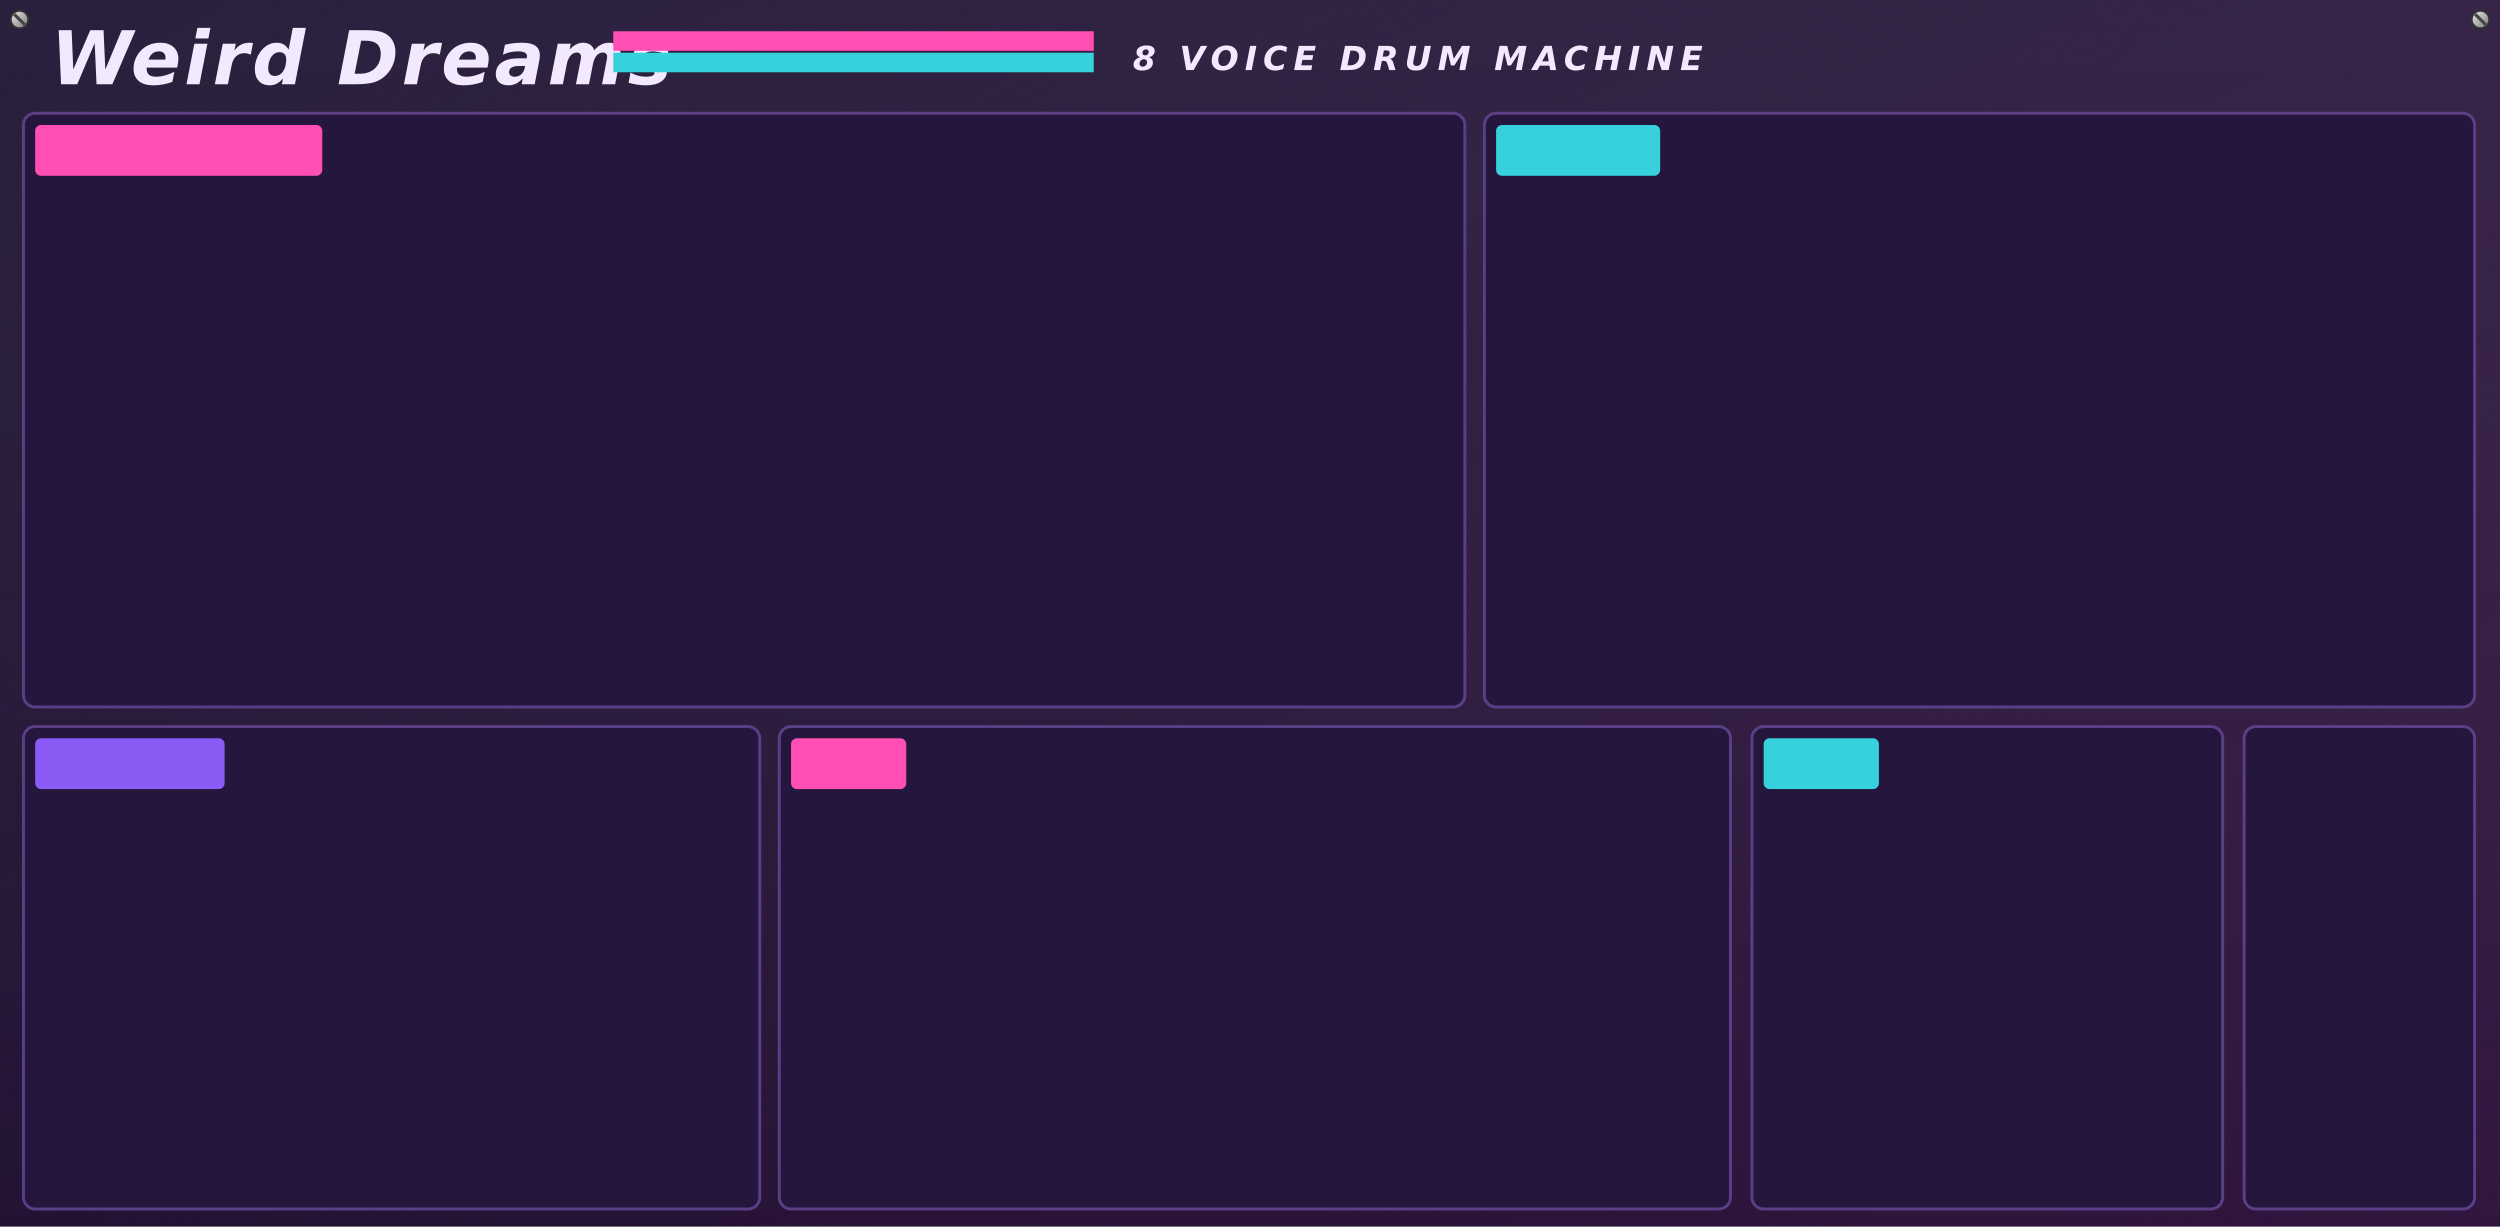
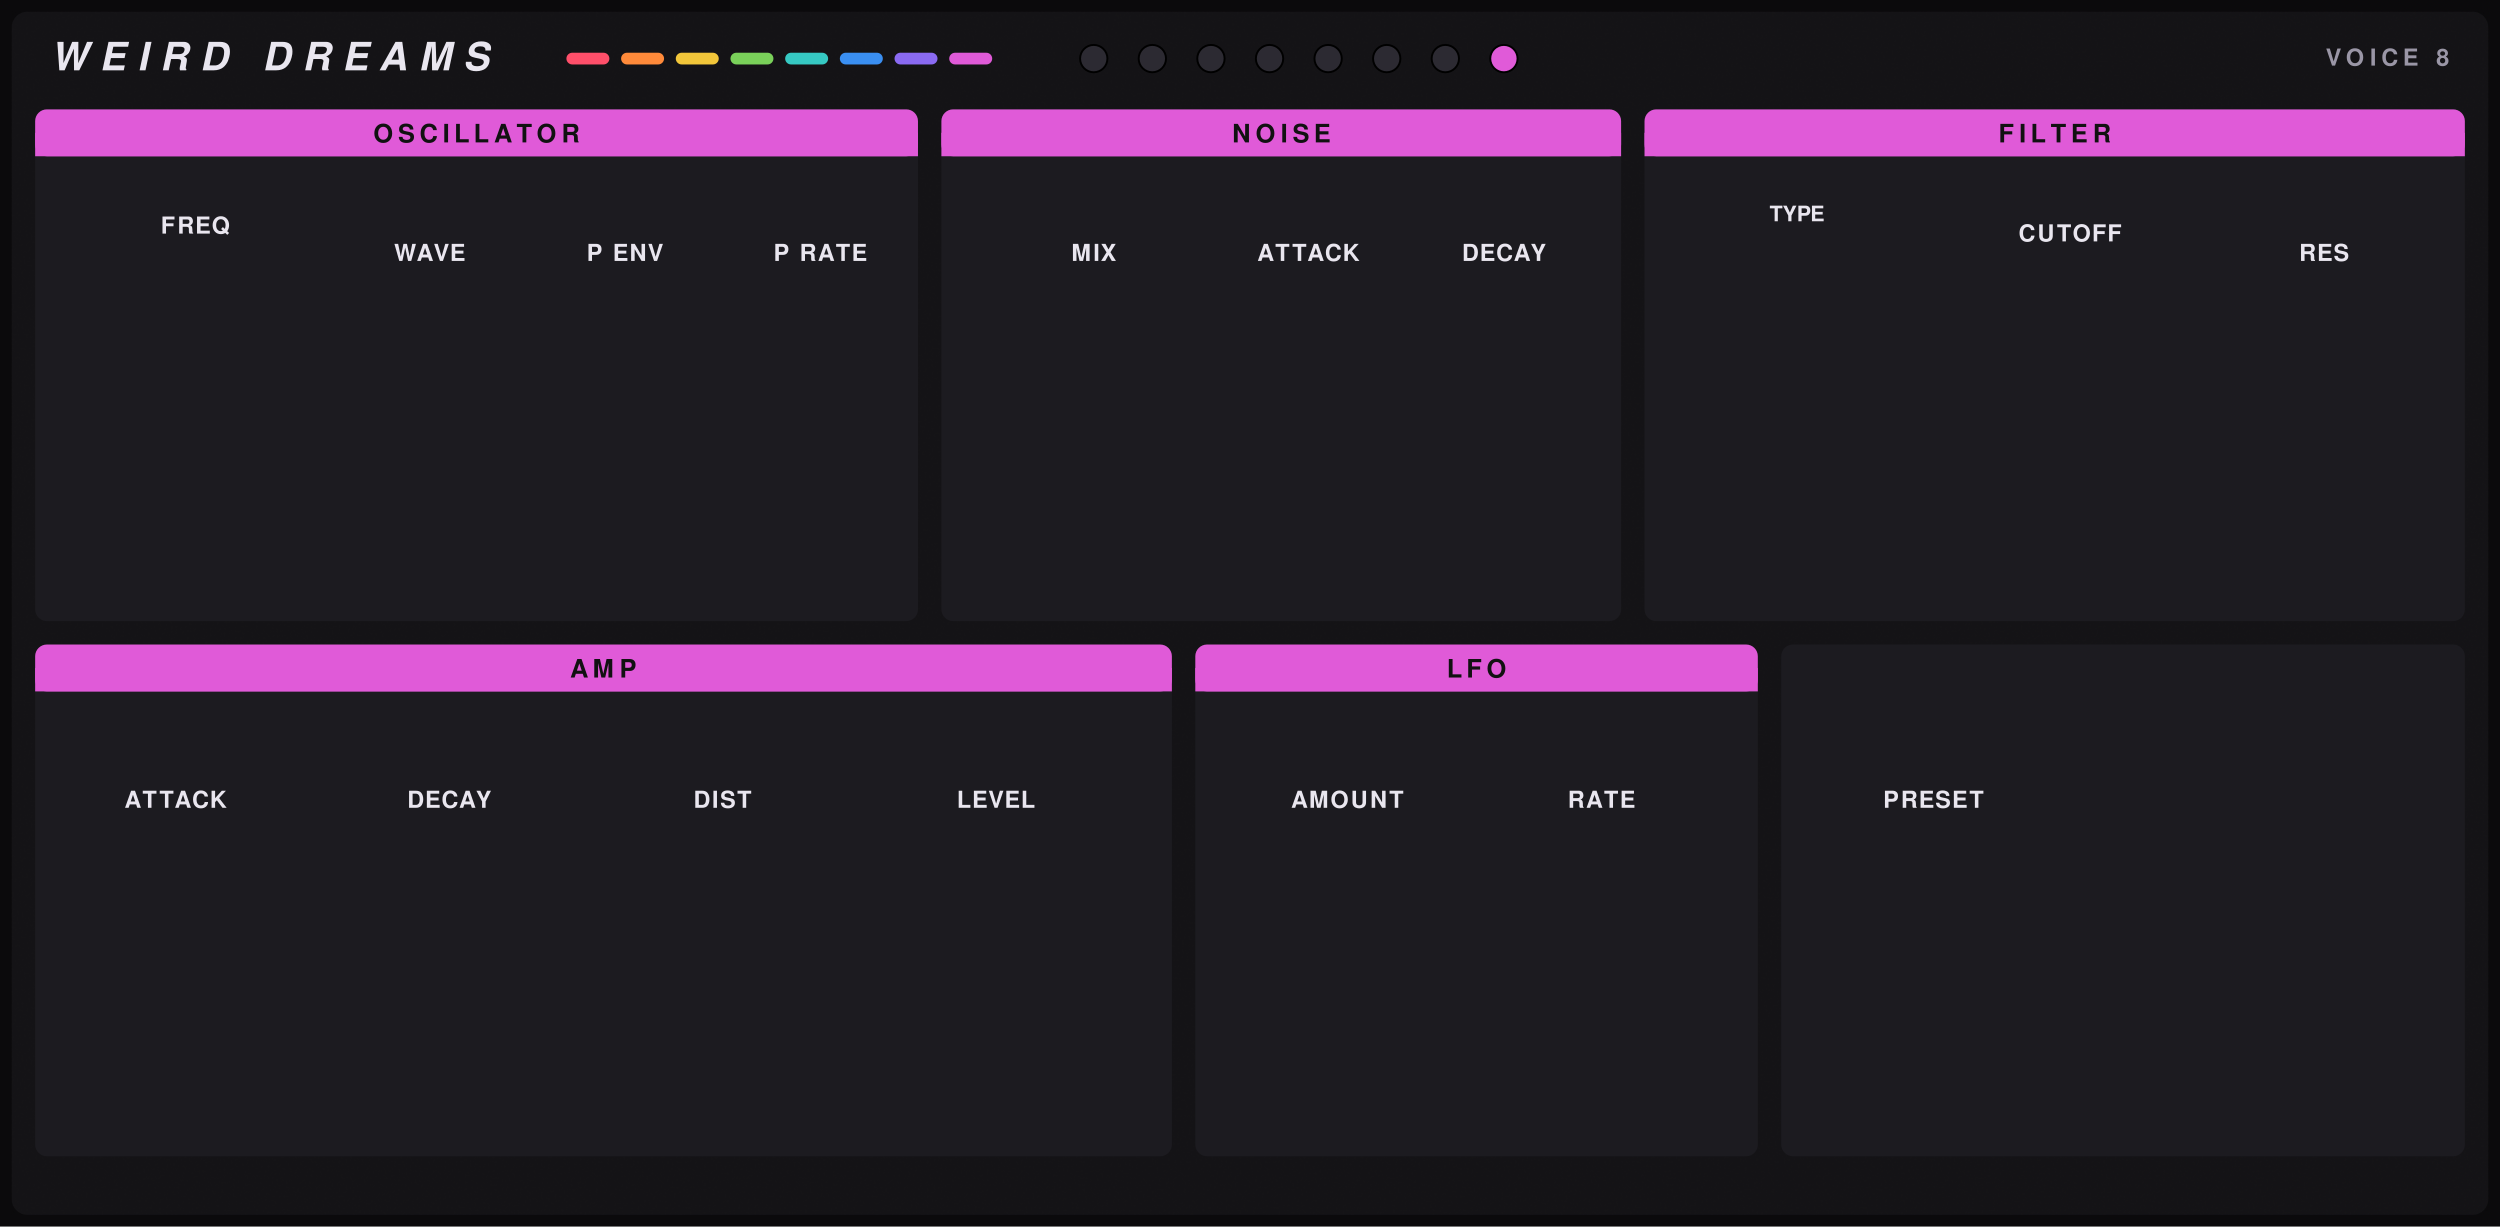
<svg xmlns="http://www.w3.org/2000/svg" width="1280" height="628" viewBox="0 0 1280 628">
  <defs>
-     <filter id="brush" x="0" y="0" width="100%" height="100%">
-       <feTurbulence type="fractalNoise" baseFrequency="0.002 0.9" numOctaves="2" seed="4" />
-       <feColorMatrix values="0 0 0 0 1  0 0 0 0 1  0 0 0 0 1  0 0 0 0.16 0" />
+     <linearGradient id="hw-screw" x1="0" y1="0" x2="1" y2="1">
+       <stop offset="0" stop-color="#f2f2f2" />
+       <stop offset="1" stop-color="#7a7a7a" />
+     </linearGradient>
+     <filter id="hw-brush" x="0" y="0" width="100%" height="100%">
+       <feTurbulence type="fractalNoise" baseFrequency="0.003 0.8" numOctaves="2" seed="5" />
+       <feColorMatrix values="0 0 0 0 1  0 0 0 0 1  0 0 0 0 1  0 0 0 0.20 0" />
    </filter>
-     <filter id="grain" x="0" y="0" width="100%" height="100%">
-       <feTurbulence type="fractalNoise" baseFrequency="0.9" numOctaves="2" seed="7" />
-       <feColorMatrix values="0 0 0 0 0  0 0 0 0 0  0 0 0 0 0  0 0 0 0.10 0" />
+     <filter id="hw-brushd" x="0" y="0" width="100%" height="100%">
+       <feTurbulence type="fractalNoise" baseFrequency="0.003 0.8" numOctaves="2" seed="9" />
+       <feColorMatrix values="0 0 0 0 0  0 0 0 0 0  0 0 0 0 0  0 0 0 0.16 0" />
    </filter>
-     <filter id="woodf" x="0" y="0" width="100%" height="100%">
-       <feTurbulence type="fractalNoise" baseFrequency="0.012 0.25" numOctaves="3" seed="11" />
-       <feColorMatrix values="0 0 0 0 0.36  0 0 0 0 0.20  0 0 0 0 0.09  0 0 0 0.9 0" />
+     <filter id="hw-grain" x="0" y="0" width="100%" height="100%">
+       <feTurbulence type="fractalNoise" baseFrequency="0.85" numOctaves="2" seed="3" />
+       <feColorMatrix values="0 0 0 0 0  0 0 0 0 0  0 0 0 0 0  0 0 0 0.07 0" />
    </filter>
-     <linearGradient id="screw" x1="0" y1="0" x2="1" y2="1">
-       <stop offset="0" stop-color="#eee" />
-       <stop offset="1" stop-color="#777" />
-     </linearGradient>
-     <linearGradient id="shade" x1="0" y1="0" x2="0" y2="1">
-       <stop offset="0" stop-color="#fff" stop-opacity="0.07" />
-       <stop offset="1" stop-color="#000" stop-opacity="0.12" />
+     <filter id="hw-wood" x="0" y="0" width="100%" height="100%">
+       <feTurbulence type="fractalNoise" baseFrequency="0.006 0.18" numOctaves="4" seed="21" />
+       <feColorMatrix values="0 0 0 0 0.30  0 0 0 0 0.15  0 0 0 0 0.05  0 0 0 0.85 0" />
+     </filter>
+     <filter id="hw-soft" x="-20%" y="-20%" width="140%" height="140%">
+       <feGaussianBlur stdDeviation="2" />
+     </filter>
+     <filter id="hw-shadow" x="-30%" y="-30%" width="160%" height="160%">
+       <feDropShadow dx="0" dy="2" stdDeviation="2" flood-opacity="0.45" />
+     </filter>
+     <linearGradient id="hw-vshade" x1="0" y1="0" x2="0" y2="1">
+       <stop offset="0" stop-color="#fff" stop-opacity="0.10" />
+       <stop offset="1" stop-color="#000" stop-opacity="0.14" />
    </linearGradient>
  </defs>
-   <defs>
-     <linearGradient id="bgg" x1="0" y1="0" x2="1" y2="1">
-       <stop offset="0" stop-color="#1a1030" />
-       <stop offset="1" stop-color="#3a1a4a" />
-     </linearGradient>
-   </defs>
-   <rect width="1280" height="628" fill="url(#bgg)" />
-   <rect width="1280" height="628" filter="url(#grain)" />
-   <rect width="1280" height="628" fill="url(#shade)" />
-   <rect x="12" y="58" width="738" height="304" rx="6" fill="#24163d" stroke="#5a3f87" stroke-width="1.5" />
-   <rect x="18" y="64" width="147" height="26" rx="3" fill="#ff4fb4" />
-   <rect x="760" y="58" width="507" height="304" rx="6" fill="#24163d" stroke="#5a3f87" stroke-width="1.5" />
-   <rect x="766" y="64" width="84" height="26" rx="3" fill="#36d1dc" />
-   <rect x="12" y="372" width="377" height="247" rx="6" fill="#24163d" stroke="#5a3f87" stroke-width="1.5" />
-   <rect x="18" y="378" width="97" height="26" rx="3" fill="#8a5cf5" />
-   <rect x="399" y="372" width="487" height="247" rx="6" fill="#24163d" stroke="#5a3f87" stroke-width="1.5" />
-   <rect x="405" y="378" width="59" height="26" rx="3" fill="#ff4fb4" />
-   <rect x="897" y="372" width="241" height="247" rx="6" fill="#24163d" stroke="#5a3f87" stroke-width="1.5" />
-   <rect x="903" y="378" width="59" height="26" rx="3" fill="#36d1dc" />
-   <rect x="1149" y="372" width="118" height="247" rx="6" fill="#24163d" stroke="#5a3f87" stroke-width="1.5" />
-   <text x="26" y="30" font-family="Titillium Web, DejaVu Sans, sans-serif" font-size="38" font-weight="700" fill="#f3e9ff" text-anchor="start" dominant-baseline="central" style="letter-spacing:0.04em;font-style:italic;">Weird Dreams</text>
-   <rect x="314" y="16" width="246" height="10" fill="#ff4fb4" />
-   <rect x="314" y="27" width="246" height="10" fill="#36d1dc" />
-   <text x="580" y="30" font-family="Titillium Web, DejaVu Sans, sans-serif" font-size="17" font-weight="600" fill="#f3e9ff" text-anchor="start" dominant-baseline="central" style="letter-spacing:0.18em;font-style:italic;">8 VOICE DRUM MACHINE</text>
-   <circle cx="10" cy="10" r="4.5" fill="url(#screw)" stroke="#333" stroke-width="1" />
-   <line x1="7.3" y1="7.3" x2="12.7" y2="12.7" stroke="#444" stroke-width="1.6" />
-   <circle cx="1270" cy="10" r="4.5" fill="url(#screw)" stroke="#333" stroke-width="1" />
-   <line x1="1267.3" y1="7.3" x2="1272.7" y2="12.7" stroke="#444" stroke-width="1.6" />
+   <rect x="0" y="0" width="1280" height="628" rx="0" fill="#0b0a0c" />
+   <rect x="6" y="6" width="1268" height="616" rx="8" fill="#151417" />
+   <rect x="6" y="6" width="1268" height="616" filter="url(#hw-grain)" />
+   <text x="26" y="30" font-size="20" fill="#e9e6ef" text-anchor="start" dominant-baseline="central" style="font-family:FreeSans, Liberation Sans, Titillium Web, sans-serif;font-weight:700;letter-spacing:0.3em;font-style:italic;">WEIRD DREAMS</text>
+   <text x="1254" y="30" font-size="12" fill="#9a96a6" text-anchor="end" dominant-baseline="central" style="font-family:FreeSans, Liberation Sans, Titillium Web, sans-serif;font-weight:700;letter-spacing:0.24em;">VOICE 8</text>
+   <rect x="290" y="27" width="22" height="6" rx="3" fill="#ff4f6a" />
+   <rect x="318" y="27" width="22" height="6" rx="3" fill="#ff8a3a" />
+   <rect x="346" y="27" width="22" height="6" rx="3" fill="#f2c63a" />
+   <rect x="374" y="27" width="22" height="6" rx="3" fill="#7ad15a" />
+   <rect x="402" y="27" width="22" height="6" rx="3" fill="#36c9c3" />
+   <rect x="430" y="27" width="22" height="6" rx="3" fill="#3a8ff2" />
+   <rect x="458" y="27" width="22" height="6" rx="3" fill="#8a6af2" />
+   <rect x="486" y="27" width="22" height="6" rx="3" fill="#e05ad8" />
+   <circle cx="560" cy="30" r="7" fill="#2c2a32" stroke="#000" stroke-width="1" />
+   <circle cx="590" cy="30" r="7" fill="#2c2a32" stroke="#000" stroke-width="1" />
+   <circle cx="620" cy="30" r="7" fill="#2c2a32" stroke="#000" stroke-width="1" />
+   <circle cx="650" cy="30" r="7" fill="#2c2a32" stroke="#000" stroke-width="1" />
+   <circle cx="680" cy="30" r="7" fill="#2c2a32" stroke="#000" stroke-width="1" />
+   <circle cx="710" cy="30" r="7" fill="#2c2a32" stroke="#000" stroke-width="1" />
+   <circle cx="740" cy="30" r="7" fill="#2c2a32" stroke="#000" stroke-width="1" />
+   <circle cx="770" cy="30" r="7" fill="#e05ad8" stroke="#000" stroke-width="1" />
+   <rect x="18" y="56" width="452" height="262" rx="6" fill="#1c1b20" />
+   <rect x="18" y="56" width="452" height="24" rx="6" fill="#e05ad8" />
+   <rect x="18" y="68" width="452" height="12" rx="0" fill="#e05ad8" />
+   <text x="244" y="69" font-size="13" fill="#111" text-anchor="middle" dominant-baseline="central" style="font-family:FreeSans, Liberation Sans, Titillium Web, sans-serif;font-weight:700;letter-spacing:0.2em;">OSCILLATOR</text>
+   <rect x="482" y="56" width="348" height="262" rx="6" fill="#1c1b20" />
+   <rect x="482" y="56" width="348" height="24" rx="6" fill="#e05ad8" />
+   <rect x="482" y="68" width="348" height="12" rx="0" fill="#e05ad8" />
+   <text x="656" y="69" font-size="13" fill="#111" text-anchor="middle" dominant-baseline="central" style="font-family:FreeSans, Liberation Sans, Titillium Web, sans-serif;font-weight:700;letter-spacing:0.2em;">NOISE</text>
+   <rect x="842" y="56" width="420" height="262" rx="6" fill="#1c1b20" />
+   <rect x="842" y="56" width="420" height="24" rx="6" fill="#e05ad8" />
+   <rect x="842" y="68" width="420" height="12" rx="0" fill="#e05ad8" />
+   <text x="1052" y="69" font-size="13" fill="#111" text-anchor="middle" dominant-baseline="central" style="font-family:FreeSans, Liberation Sans, Titillium Web, sans-serif;font-weight:700;letter-spacing:0.2em;">FILTER</text>
+   <rect x="18" y="330" width="582" height="262" rx="6" fill="#1c1b20" />
+   <rect x="18" y="330" width="582" height="24" rx="6" fill="#e05ad8" />
+   <rect x="18" y="342" width="582" height="12" rx="0" fill="#e05ad8" />
+   <text x="309" y="343" font-size="13" fill="#111" text-anchor="middle" dominant-baseline="central" style="font-family:FreeSans, Liberation Sans, Titillium Web, sans-serif;font-weight:700;letter-spacing:0.2em;">AMP</text>
+   <rect x="612" y="330" width="288" height="262" rx="6" fill="#1c1b20" />
+   <rect x="612" y="330" width="288" height="24" rx="6" fill="#e05ad8" />
+   <rect x="612" y="342" width="288" height="12" rx="0" fill="#e05ad8" />
+   <text x="756" y="343" font-size="13" fill="#111" text-anchor="middle" dominant-baseline="central" style="font-family:FreeSans, Liberation Sans, Titillium Web, sans-serif;font-weight:700;letter-spacing:0.2em;">LFO</text>
+   <rect x="912" y="330" width="350" height="262" rx="6" fill="#1c1b20" />
+   <text x="920" y="110" font-size="11" fill="#e9e6ef" text-anchor="middle" dominant-baseline="central" style="font-family:FreeSans, Liberation Sans, Titillium Web, sans-serif;font-weight:700;letter-spacing:0em;">TYPE</text>
+   <text x="100" y="116" font-size="12" fill="#e9e6ef" text-anchor="middle" dominant-baseline="central" style="font-family:FreeSans, Liberation Sans, Titillium Web, sans-serif;font-weight:700;letter-spacing:0.08em;">FREQ</text>
+   <text x="220" y="130" font-size="12" fill="#e9e6ef" text-anchor="middle" dominant-baseline="central" style="font-family:FreeSans, Liberation Sans, Titillium Web, sans-serif;font-weight:700;letter-spacing:0.08em;">WAVE</text>
+   <text x="320" y="130" font-size="12" fill="#e9e6ef" text-anchor="middle" dominant-baseline="central" style="font-family:FreeSans, Liberation Sans, Titillium Web, sans-serif;font-weight:700;letter-spacing:0.08em;">P ENV</text>
+   <text x="420" y="130" font-size="12" fill="#e9e6ef" text-anchor="middle" dominant-baseline="central" style="font-family:FreeSans, Liberation Sans, Titillium Web, sans-serif;font-weight:700;letter-spacing:0.08em;">P RATE</text>
+   <text x="560" y="130" font-size="12" fill="#e9e6ef" text-anchor="middle" dominant-baseline="central" style="font-family:FreeSans, Liberation Sans, Titillium Web, sans-serif;font-weight:700;letter-spacing:0.08em;">MIX</text>
+   <text x="670" y="130" font-size="12" fill="#e9e6ef" text-anchor="middle" dominant-baseline="central" style="font-family:FreeSans, Liberation Sans, Titillium Web, sans-serif;font-weight:700;letter-spacing:0.08em;">ATTACK</text>
+   <text x="770" y="130" font-size="12" fill="#e9e6ef" text-anchor="middle" dominant-baseline="central" style="font-family:FreeSans, Liberation Sans, Titillium Web, sans-serif;font-weight:700;letter-spacing:0.08em;">DECAY</text>
+   <text x="1060" y="120" font-size="12" fill="#e9e6ef" text-anchor="middle" dominant-baseline="central" style="font-family:FreeSans, Liberation Sans, Titillium Web, sans-serif;font-weight:700;letter-spacing:0.08em;">CUTOFF</text>
+   <text x="1190" y="130" font-size="12" fill="#e9e6ef" text-anchor="middle" dominant-baseline="central" style="font-family:FreeSans, Liberation Sans, Titillium Web, sans-serif;font-weight:700;letter-spacing:0.08em;">RES</text>
+   <text x="90" y="410" font-size="12" fill="#e9e6ef" text-anchor="middle" dominant-baseline="central" style="font-family:FreeSans, Liberation Sans, Titillium Web, sans-serif;font-weight:700;letter-spacing:0.08em;">ATTACK</text>
+   <text x="230" y="410" font-size="12" fill="#e9e6ef" text-anchor="middle" dominant-baseline="central" style="font-family:FreeSans, Liberation Sans, Titillium Web, sans-serif;font-weight:700;letter-spacing:0.08em;">DECAY</text>
+   <text x="370" y="410" font-size="12" fill="#e9e6ef" text-anchor="middle" dominant-baseline="central" style="font-family:FreeSans, Liberation Sans, Titillium Web, sans-serif;font-weight:700;letter-spacing:0.08em;">DIST</text>
+   <text x="510" y="410" font-size="12" fill="#e9e6ef" text-anchor="middle" dominant-baseline="central" style="font-family:FreeSans, Liberation Sans, Titillium Web, sans-serif;font-weight:700;letter-spacing:0.08em;">LEVEL</text>
+   <text x="690" y="410" font-size="12" fill="#e9e6ef" text-anchor="middle" dominant-baseline="central" style="font-family:FreeSans, Liberation Sans, Titillium Web, sans-serif;font-weight:700;letter-spacing:0.08em;">AMOUNT</text>
+   <text x="820" y="410" font-size="12" fill="#e9e6ef" text-anchor="middle" dominant-baseline="central" style="font-family:FreeSans, Liberation Sans, Titillium Web, sans-serif;font-weight:700;letter-spacing:0.08em;">RATE</text>
+   <text x="990" y="410" font-size="12" fill="#e9e6ef" text-anchor="middle" dominant-baseline="central" style="font-family:FreeSans, Liberation Sans, Titillium Web, sans-serif;font-weight:700;letter-spacing:0.08em;">PRESET</text>
</svg>
